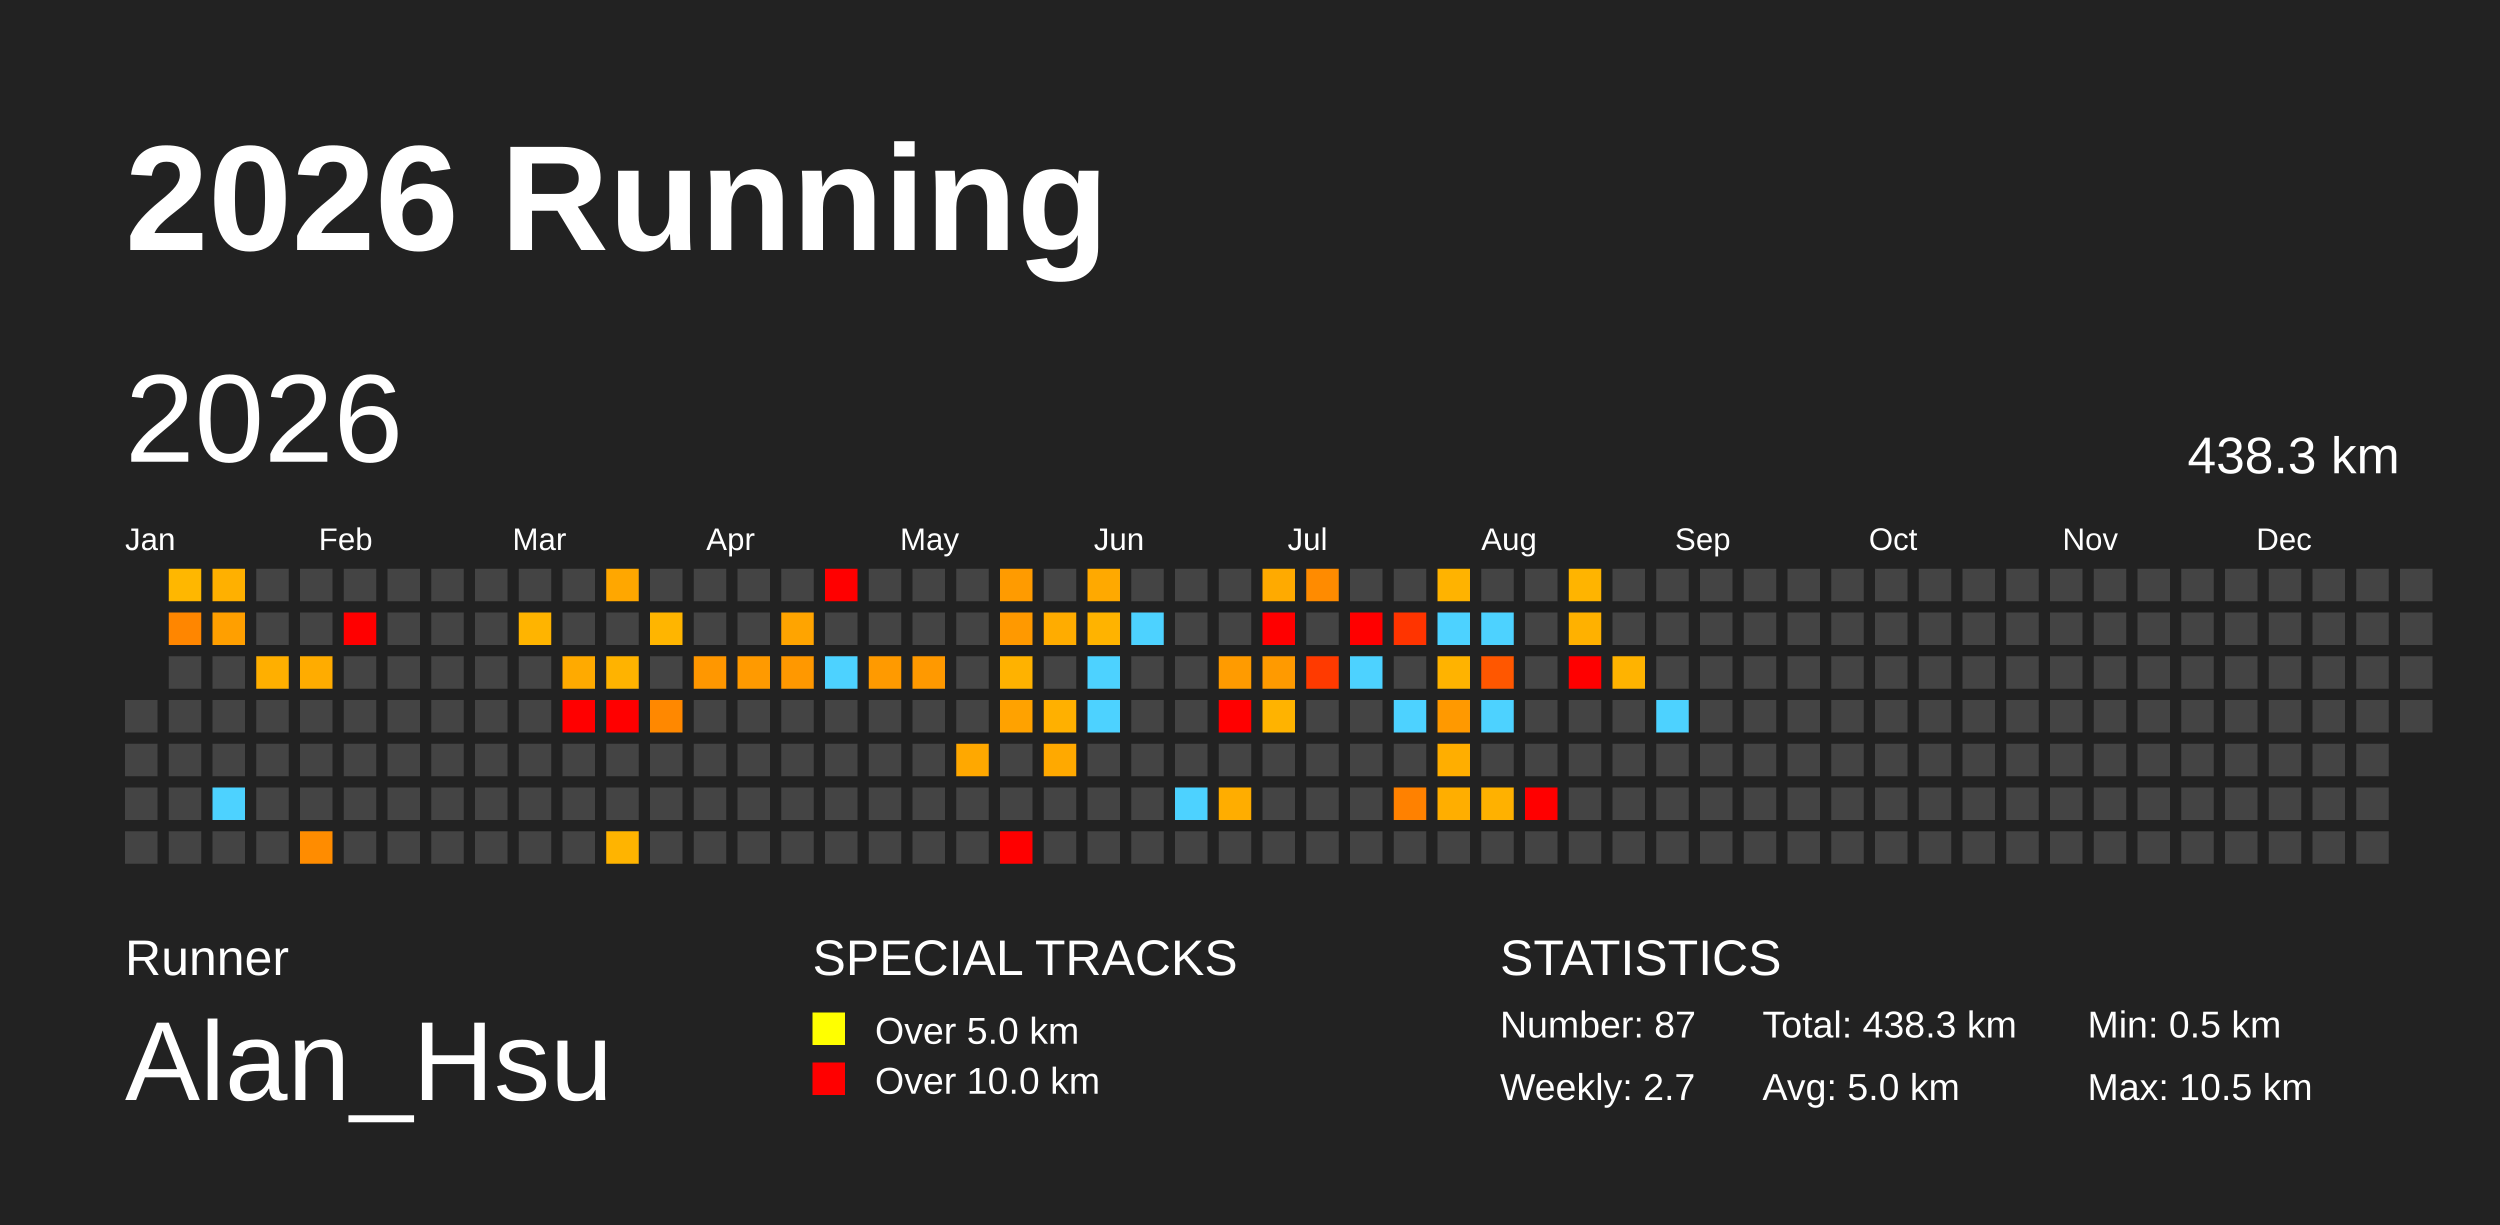
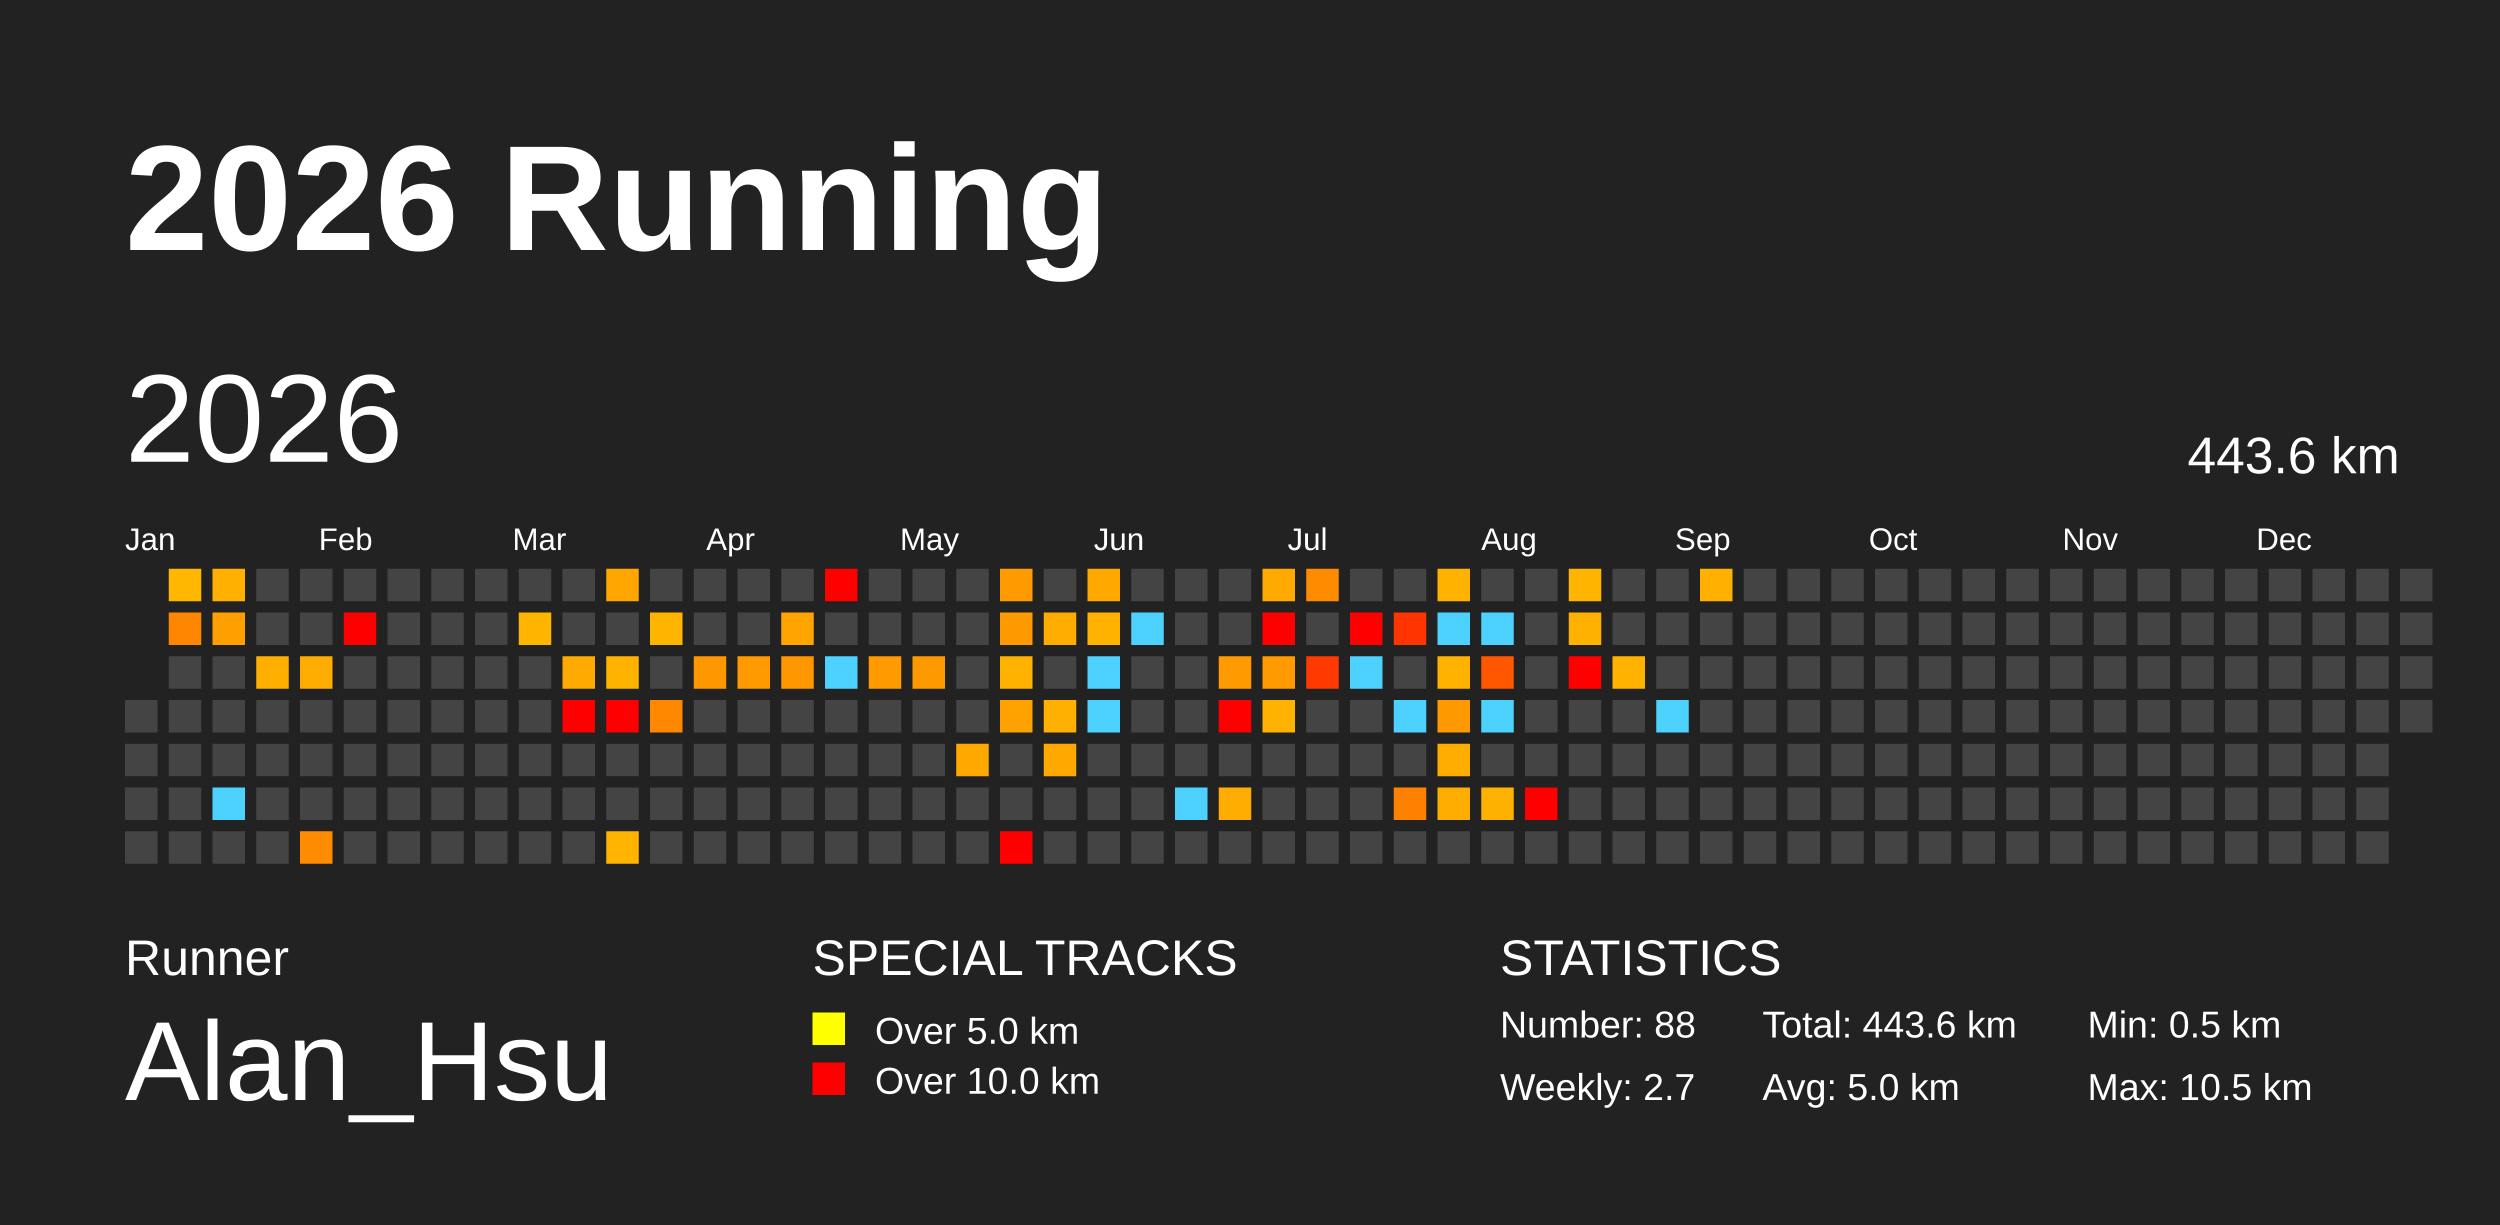
<svg xmlns="http://www.w3.org/2000/svg" baseProfile="full" height="98mm" version="1.1" viewBox="0,0,200,98" width="200mm">
  <defs />
  <rect fill="#222222" height="98" width="200" x="0" y="0" />
  <text fill="#FFFFFF" style="font-size:12px; font-family:Arial; font-weight:bold;" x="10" y="20">2026 Running</text>
  <text fill="#FFFFFF" style="font-size:4px; font-family:Arial" x="10" y="78">Runner</text>
  <text fill="#FFFFFF" style="font-size:9px; font-family:Arial" x="10" y="88">Alan_Hsu</text>
  <text fill="#FFFFFF" style="font-size:4px; font-family:Arial" x="65" y="78">SPECIAL TRACKS</text>
  <rect fill="yellow" height="2.6" width="2.6" x="65" y="81" />
  <text fill="#FFFFFF" style="font-size:3px; font-family:Arial" x="70" y="83.5">Over 5.0 km</text>
  <rect fill="red" height="2.6" width="2.6" x="65" y="85" />
  <text fill="#FFFFFF" style="font-size:3px; font-family:Arial" x="70" y="87.5">Over 10.0 km</text>
  <text fill="#FFFFFF" style="font-size:4px; font-family:Arial" x="120" y="78">STATISTICS</text>
-   <text fill="#FFFFFF" style="font-size:3px; font-family:Arial" x="120" y="83">Number: 87</text>
+   <text fill="#FFFFFF" style="font-size:3px; font-family:Arial" x="120" y="83">Number: 88</text>
  <text fill="#FFFFFF" style="font-size:3px; font-family:Arial" x="120" y="88">Weekly: 2.7</text>
-   <text fill="#FFFFFF" style="font-size:3px; font-family:Arial" x="141" y="83">Total: 438.3 km</text>
+   <text fill="#FFFFFF" style="font-size:3px; font-family:Arial" x="141" y="83">Total: 443.6 km</text>
  <text fill="#FFFFFF" style="font-size:3px; font-family:Arial" x="141" y="88">Avg: 5.0 km</text>
  <text fill="#FFFFFF" style="font-size:3px; font-family:Arial" x="167" y="83">Min: 0.5 km</text>
  <text fill="#FFFFFF" style="font-size:3px; font-family:Arial" x="167" y="88">Max: 10.5 km</text>
  <text dominant-baseline="hanging" fill="#FFFFFF" style="font-size:10.0px; font-family:Arial;" x="10" y="30">2026</text>
-   <text dominant-baseline="hanging" fill="#FFFFFF" style="font-size:4.125px; font-family:Arial;" x="175" y="35">438.3 km</text>
+   <text dominant-baseline="hanging" fill="#FFFFFF" style="font-size:4.125px; font-family:Arial;" x="175" y="35">443.6 km</text>
  <text fill="#FFFFFF" style="font-size:2.5px; font-family:Arial" x="10.0" y="44">Jan</text>
  <text fill="#FFFFFF" style="font-size:2.5px; font-family:Arial" x="25.5" y="44">Feb</text>
  <text fill="#FFFFFF" style="font-size:2.5px; font-family:Arial" x="41.0" y="44">Mar</text>
  <text fill="#FFFFFF" style="font-size:2.5px; font-family:Arial" x="56.5" y="44">Apr</text>
  <text fill="#FFFFFF" style="font-size:2.5px; font-family:Arial" x="72.0" y="44">May</text>
  <text fill="#FFFFFF" style="font-size:2.5px; font-family:Arial" x="87.5" y="44">Jun</text>
  <text fill="#FFFFFF" style="font-size:2.5px; font-family:Arial" x="103.0" y="44">Jul</text>
  <text fill="#FFFFFF" style="font-size:2.5px; font-family:Arial" x="118.5" y="44">Aug</text>
  <text fill="#FFFFFF" style="font-size:2.5px; font-family:Arial" x="134.0" y="44">Sep</text>
  <text fill="#FFFFFF" style="font-size:2.5px; font-family:Arial" x="149.5" y="44">Oct</text>
  <text fill="#FFFFFF" style="font-size:2.5px; font-family:Arial" x="165.0" y="44">Nov</text>
  <text fill="#FFFFFF" style="font-size:2.5px; font-family:Arial" x="180.5" y="44">Dec</text>
  <rect fill="#444444" height="2.6" width="2.6" x="10.0" y="56.0" />
  <rect fill="#444444" height="2.6" width="2.6" x="10.0" y="59.5" />
  <rect fill="#444444" height="2.6" width="2.6" x="10.0" y="63.0" />
  <rect fill="#444444" height="2.6" width="2.6" x="10.0" y="66.5" />
  <rect fill="#ffb700" height="2.6" width="2.6" x="13.5" y="45.5" />
  <rect fill="#ff8600" height="2.6" width="2.6" x="13.5" y="49.0" />
  <rect fill="#444444" height="2.6" width="2.6" x="13.5" y="52.5" />
  <rect fill="#444444" height="2.6" width="2.6" x="13.5" y="56.0" />
  <rect fill="#444444" height="2.6" width="2.6" x="13.5" y="59.5" />
  <rect fill="#444444" height="2.6" width="2.6" x="13.5" y="63.0" />
  <rect fill="#444444" height="2.6" width="2.6" x="13.5" y="66.5" />
  <rect fill="#ffb000" height="2.6" width="2.6" x="17.0" y="45.5" />
  <rect fill="#ff9f00" height="2.6" width="2.6" x="17.0" y="49.0" />
  <rect fill="#444444" height="2.6" width="2.6" x="17.0" y="52.5" />
  <rect fill="#444444" height="2.6" width="2.6" x="17.0" y="56.0" />
  <rect fill="#444444" height="2.6" width="2.6" x="17.0" y="59.5" />
  <rect fill="#4dd2ff" height="2.6" width="2.6" x="17.0" y="63.0" />
  <rect fill="#444444" height="2.6" width="2.6" x="17.0" y="66.5" />
  <rect fill="#444444" height="2.6" width="2.6" x="20.5" y="45.5" />
  <rect fill="#444444" height="2.6" width="2.6" x="20.5" y="49.0" />
  <rect fill="#ffaf00" height="2.6" width="2.6" x="20.5" y="52.5" />
  <rect fill="#444444" height="2.6" width="2.6" x="20.5" y="56.0" />
  <rect fill="#444444" height="2.6" width="2.6" x="20.5" y="59.5" />
  <rect fill="#444444" height="2.6" width="2.6" x="20.5" y="63.0" />
  <rect fill="#444444" height="2.6" width="2.6" x="20.5" y="66.5" />
  <rect fill="#444444" height="2.6" width="2.6" x="24.0" y="45.5" />
  <rect fill="#444444" height="2.6" width="2.6" x="24.0" y="49.0" />
  <rect fill="#ffac00" height="2.6" width="2.6" x="24.0" y="52.5" />
  <rect fill="#444444" height="2.6" width="2.6" x="24.0" y="56.0" />
  <rect fill="#444444" height="2.6" width="2.6" x="24.0" y="59.5" />
  <rect fill="#444444" height="2.6" width="2.6" x="24.0" y="63.0" />
  <rect fill="#ff8c00" height="2.6" width="2.6" x="24.0" y="66.5" />
  <rect fill="#444444" height="2.6" width="2.6" x="27.5" y="45.5" />
  <rect fill="red" height="2.6" width="2.6" x="27.5" y="49.0" />
  <rect fill="#444444" height="2.6" width="2.6" x="27.5" y="52.5" />
  <rect fill="#444444" height="2.6" width="2.6" x="27.5" y="56.0" />
  <rect fill="#444444" height="2.6" width="2.6" x="27.5" y="59.5" />
  <rect fill="#444444" height="2.6" width="2.6" x="27.5" y="63.0" />
  <rect fill="#444444" height="2.6" width="2.6" x="27.5" y="66.5" />
  <rect fill="#444444" height="2.6" width="2.6" x="31.0" y="45.5" />
  <rect fill="#444444" height="2.6" width="2.6" x="31.0" y="49.0" />
  <rect fill="#444444" height="2.6" width="2.6" x="31.0" y="52.5" />
  <rect fill="#444444" height="2.6" width="2.6" x="31.0" y="56.0" />
  <rect fill="#444444" height="2.6" width="2.6" x="31.0" y="59.5" />
  <rect fill="#444444" height="2.6" width="2.6" x="31.0" y="63.0" />
  <rect fill="#444444" height="2.6" width="2.6" x="31.0" y="66.5" />
  <rect fill="#444444" height="2.6" width="2.6" x="34.5" y="45.5" />
  <rect fill="#444444" height="2.6" width="2.6" x="34.5" y="49.0" />
  <rect fill="#444444" height="2.6" width="2.6" x="34.5" y="52.5" />
  <rect fill="#444444" height="2.6" width="2.6" x="34.5" y="56.0" />
  <rect fill="#444444" height="2.6" width="2.6" x="34.5" y="59.5" />
  <rect fill="#444444" height="2.6" width="2.6" x="34.5" y="63.0" />
  <rect fill="#444444" height="2.6" width="2.6" x="34.5" y="66.5" />
  <rect fill="#444444" height="2.6" width="2.6" x="38.0" y="45.5" />
  <rect fill="#444444" height="2.6" width="2.6" x="38.0" y="49.0" />
  <rect fill="#444444" height="2.6" width="2.6" x="38.0" y="52.5" />
  <rect fill="#444444" height="2.6" width="2.6" x="38.0" y="56.0" />
  <rect fill="#444444" height="2.6" width="2.6" x="38.0" y="59.5" />
  <rect fill="#444444" height="2.6" width="2.6" x="38.0" y="63.0" />
  <rect fill="#444444" height="2.6" width="2.6" x="38.0" y="66.5" />
  <rect fill="#444444" height="2.6" width="2.6" x="41.5" y="45.5" />
  <rect fill="#ffb400" height="2.6" width="2.6" x="41.5" y="49.0" />
  <rect fill="#444444" height="2.6" width="2.6" x="41.5" y="52.5" />
  <rect fill="#444444" height="2.6" width="2.6" x="41.5" y="56.0" />
  <rect fill="#444444" height="2.6" width="2.6" x="41.5" y="59.5" />
  <rect fill="#444444" height="2.6" width="2.6" x="41.5" y="63.0" />
  <rect fill="#444444" height="2.6" width="2.6" x="41.5" y="66.5" />
  <rect fill="#444444" height="2.6" width="2.6" x="45.0" y="45.5" />
  <rect fill="#444444" height="2.6" width="2.6" x="45.0" y="49.0" />
  <rect fill="#ffaa00" height="2.6" width="2.6" x="45.0" y="52.5" />
  <rect fill="red" height="2.6" width="2.6" x="45.0" y="56.0" />
  <rect fill="#444444" height="2.6" width="2.6" x="45.0" y="59.5" />
  <rect fill="#444444" height="2.6" width="2.6" x="45.0" y="63.0" />
  <rect fill="#444444" height="2.6" width="2.6" x="45.0" y="66.5" />
  <rect fill="#ffa700" height="2.6" width="2.6" x="48.5" y="45.5" />
  <rect fill="#444444" height="2.6" width="2.6" x="48.5" y="49.0" />
  <rect fill="#ffb300" height="2.6" width="2.6" x="48.5" y="52.5" />
  <rect fill="red" height="2.6" width="2.6" x="48.5" y="56.0" />
  <rect fill="#444444" height="2.6" width="2.6" x="48.5" y="59.5" />
  <rect fill="#444444" height="2.6" width="2.6" x="48.5" y="63.0" />
  <rect fill="#ffb400" height="2.6" width="2.6" x="48.5" y="66.5" />
  <rect fill="#444444" height="2.6" width="2.6" x="52.0" y="45.5" />
  <rect fill="#ffb500" height="2.6" width="2.6" x="52.0" y="49.0" />
  <rect fill="#444444" height="2.6" width="2.6" x="52.0" y="52.5" />
  <rect fill="#ff8800" height="2.6" width="2.6" x="52.0" y="56.0" />
  <rect fill="#444444" height="2.6" width="2.6" x="52.0" y="59.5" />
  <rect fill="#444444" height="2.6" width="2.6" x="52.0" y="63.0" />
  <rect fill="#444444" height="2.6" width="2.6" x="52.0" y="66.5" />
  <rect fill="#444444" height="2.6" width="2.6" x="55.5" y="45.5" />
  <rect fill="#444444" height="2.6" width="2.6" x="55.5" y="49.0" />
  <rect fill="#ff9700" height="2.6" width="2.6" x="55.5" y="52.5" />
  <rect fill="#444444" height="2.6" width="2.6" x="55.5" y="56.0" />
  <rect fill="#444444" height="2.6" width="2.6" x="55.5" y="59.5" />
  <rect fill="#444444" height="2.6" width="2.6" x="55.5" y="63.0" />
  <rect fill="#444444" height="2.6" width="2.6" x="55.5" y="66.5" />
  <rect fill="#444444" height="2.6" width="2.6" x="59.0" y="45.5" />
  <rect fill="#444444" height="2.6" width="2.6" x="59.0" y="49.0" />
  <rect fill="#ff9a00" height="2.6" width="2.6" x="59.0" y="52.5" />
  <rect fill="#444444" height="2.6" width="2.6" x="59.0" y="56.0" />
  <rect fill="#444444" height="2.6" width="2.6" x="59.0" y="59.5" />
  <rect fill="#444444" height="2.6" width="2.6" x="59.0" y="63.0" />
  <rect fill="#444444" height="2.6" width="2.6" x="59.0" y="66.5" />
  <rect fill="#444444" height="2.6" width="2.6" x="62.5" y="45.5" />
  <rect fill="#ffa400" height="2.6" width="2.6" x="62.5" y="49.0" />
  <rect fill="#ff9800" height="2.6" width="2.6" x="62.5" y="52.5" />
  <rect fill="#444444" height="2.6" width="2.6" x="62.5" y="56.0" />
  <rect fill="#444444" height="2.6" width="2.6" x="62.5" y="59.5" />
  <rect fill="#444444" height="2.6" width="2.6" x="62.5" y="63.0" />
  <rect fill="#444444" height="2.6" width="2.6" x="62.5" y="66.5" />
  <rect fill="red" height="2.6" width="2.6" x="66.0" y="45.5" />
  <rect fill="#444444" height="2.6" width="2.6" x="66.0" y="49.0" />
  <rect fill="#4dd2ff" height="2.6" width="2.6" x="66.0" y="52.5" />
  <rect fill="#444444" height="2.6" width="2.6" x="66.0" y="56.0" />
  <rect fill="#444444" height="2.6" width="2.6" x="66.0" y="59.5" />
  <rect fill="#444444" height="2.6" width="2.6" x="66.0" y="63.0" />
  <rect fill="#444444" height="2.6" width="2.6" x="66.0" y="66.5" />
  <rect fill="#444444" height="2.6" width="2.6" x="69.5" y="45.5" />
  <rect fill="#444444" height="2.6" width="2.6" x="69.5" y="49.0" />
  <rect fill="#ff9a00" height="2.6" width="2.6" x="69.5" y="52.5" />
  <rect fill="#444444" height="2.6" width="2.6" x="69.5" y="56.0" />
  <rect fill="#444444" height="2.6" width="2.6" x="69.5" y="59.5" />
  <rect fill="#444444" height="2.6" width="2.6" x="69.5" y="63.0" />
  <rect fill="#444444" height="2.6" width="2.6" x="69.5" y="66.5" />
  <rect fill="#444444" height="2.6" width="2.6" x="73.0" y="45.5" />
  <rect fill="#444444" height="2.6" width="2.6" x="73.0" y="49.0" />
  <rect fill="#ff9900" height="2.6" width="2.6" x="73.0" y="52.5" />
  <rect fill="#444444" height="2.6" width="2.6" x="73.0" y="56.0" />
  <rect fill="#444444" height="2.6" width="2.6" x="73.0" y="59.5" />
  <rect fill="#444444" height="2.6" width="2.6" x="73.0" y="63.0" />
  <rect fill="#444444" height="2.6" width="2.6" x="73.0" y="66.5" />
  <rect fill="#444444" height="2.6" width="2.6" x="76.5" y="45.5" />
  <rect fill="#444444" height="2.6" width="2.6" x="76.5" y="49.0" />
  <rect fill="#444444" height="2.6" width="2.6" x="76.5" y="52.5" />
  <rect fill="#444444" height="2.6" width="2.6" x="76.5" y="56.0" />
  <rect fill="#ffa800" height="2.6" width="2.6" x="76.5" y="59.5" />
  <rect fill="#444444" height="2.6" width="2.6" x="76.5" y="63.0" />
  <rect fill="#444444" height="2.6" width="2.6" x="76.5" y="66.5" />
  <rect fill="#ff9b00" height="2.6" width="2.6" x="80.0" y="45.5" />
  <rect fill="#ff9900" height="2.6" width="2.6" x="80.0" y="49.0" />
  <rect fill="#ffb200" height="2.6" width="2.6" x="80.0" y="52.5" />
  <rect fill="#ffa200" height="2.6" width="2.6" x="80.0" y="56.0" />
  <rect fill="#444444" height="2.6" width="2.6" x="80.0" y="59.5" />
  <rect fill="#444444" height="2.6" width="2.6" x="80.0" y="63.0" />
  <rect fill="red" height="2.6" width="2.6" x="80.0" y="66.5" />
  <rect fill="#444444" height="2.6" width="2.6" x="83.5" y="45.5" />
  <rect fill="#ffac00" height="2.6" width="2.6" x="83.5" y="49.0" />
  <rect fill="#444444" height="2.6" width="2.6" x="83.5" y="52.5" />
  <rect fill="#ffb000" height="2.6" width="2.6" x="83.5" y="56.0" />
  <rect fill="#ffa900" height="2.6" width="2.6" x="83.5" y="59.5" />
  <rect fill="#444444" height="2.6" width="2.6" x="83.5" y="63.0" />
  <rect fill="#444444" height="2.6" width="2.6" x="83.5" y="66.5" />
  <rect fill="#ffa900" height="2.6" width="2.6" x="87.0" y="45.5" />
  <rect fill="#ffb300" height="2.6" width="2.6" x="87.0" y="49.0" />
  <rect fill="#4dd2ff" height="2.6" width="2.6" x="87.0" y="52.5" />
  <rect fill="#4dd2ff" height="2.6" width="2.6" x="87.0" y="56.0" />
  <rect fill="#444444" height="2.6" width="2.6" x="87.0" y="59.5" />
  <rect fill="#444444" height="2.6" width="2.6" x="87.0" y="63.0" />
  <rect fill="#444444" height="2.6" width="2.6" x="87.0" y="66.5" />
  <rect fill="#444444" height="2.6" width="2.6" x="90.5" y="45.5" />
  <rect fill="#4dd2ff" height="2.6" width="2.6" x="90.5" y="49.0" />
  <rect fill="#444444" height="2.6" width="2.6" x="90.5" y="52.5" />
  <rect fill="#444444" height="2.6" width="2.6" x="90.5" y="56.0" />
  <rect fill="#444444" height="2.6" width="2.6" x="90.5" y="59.5" />
  <rect fill="#444444" height="2.6" width="2.6" x="90.5" y="63.0" />
  <rect fill="#444444" height="2.6" width="2.6" x="90.5" y="66.5" />
  <rect fill="#444444" height="2.6" width="2.6" x="94.0" y="45.5" />
  <rect fill="#444444" height="2.6" width="2.6" x="94.0" y="49.0" />
  <rect fill="#444444" height="2.6" width="2.6" x="94.0" y="52.5" />
  <rect fill="#444444" height="2.6" width="2.6" x="94.0" y="56.0" />
  <rect fill="#444444" height="2.6" width="2.6" x="94.0" y="59.5" />
  <rect fill="#4dd2ff" height="2.6" width="2.6" x="94.0" y="63.0" />
  <rect fill="#444444" height="2.6" width="2.6" x="94.0" y="66.5" />
  <rect fill="#444444" height="2.6" width="2.6" x="97.5" y="45.5" />
  <rect fill="#444444" height="2.6" width="2.6" x="97.5" y="49.0" />
  <rect fill="#ff9b00" height="2.6" width="2.6" x="97.5" y="52.5" />
  <rect fill="red" height="2.6" width="2.6" x="97.5" y="56.0" />
  <rect fill="#444444" height="2.6" width="2.6" x="97.5" y="59.5" />
  <rect fill="#ffad00" height="2.6" width="2.6" x="97.5" y="63.0" />
  <rect fill="#444444" height="2.6" width="2.6" x="97.5" y="66.5" />
  <rect fill="#ffaa00" height="2.6" width="2.6" x="101.0" y="45.5" />
  <rect fill="red" height="2.6" width="2.6" x="101.0" y="49.0" />
  <rect fill="#ff9a00" height="2.6" width="2.6" x="101.0" y="52.5" />
  <rect fill="#ffb300" height="2.6" width="2.6" x="101.0" y="56.0" />
  <rect fill="#444444" height="2.6" width="2.6" x="101.0" y="59.5" />
  <rect fill="#444444" height="2.6" width="2.6" x="101.0" y="63.0" />
  <rect fill="#444444" height="2.6" width="2.6" x="101.0" y="66.5" />
  <rect fill="#ff8b00" height="2.6" width="2.6" x="104.5" y="45.5" />
  <rect fill="#444444" height="2.6" width="2.6" x="104.5" y="49.0" />
  <rect fill="#ff3a00" height="2.6" width="2.6" x="104.5" y="52.5" />
  <rect fill="#444444" height="2.6" width="2.6" x="104.5" y="56.0" />
  <rect fill="#444444" height="2.6" width="2.6" x="104.5" y="59.5" />
  <rect fill="#444444" height="2.6" width="2.6" x="104.5" y="63.0" />
  <rect fill="#444444" height="2.6" width="2.6" x="104.5" y="66.5" />
  <rect fill="#444444" height="2.6" width="2.6" x="108.0" y="45.5" />
  <rect fill="red" height="2.6" width="2.6" x="108.0" y="49.0" />
  <rect fill="#4dd2ff" height="2.6" width="2.6" x="108.0" y="52.5" />
  <rect fill="#444444" height="2.6" width="2.6" x="108.0" y="56.0" />
  <rect fill="#444444" height="2.6" width="2.6" x="108.0" y="59.5" />
  <rect fill="#444444" height="2.6" width="2.6" x="108.0" y="63.0" />
  <rect fill="#444444" height="2.6" width="2.6" x="108.0" y="66.5" />
  <rect fill="#444444" height="2.6" width="2.6" x="111.5" y="45.5" />
  <rect fill="#ff3400" height="2.6" width="2.6" x="111.5" y="49.0" />
  <rect fill="#444444" height="2.6" width="2.6" x="111.5" y="52.5" />
  <rect fill="#4dd2ff" height="2.6" width="2.6" x="111.5" y="56.0" />
  <rect fill="#444444" height="2.6" width="2.6" x="111.5" y="59.5" />
  <rect fill="#ff8100" height="2.6" width="2.6" x="111.5" y="63.0" />
  <rect fill="#444444" height="2.6" width="2.6" x="111.5" y="66.5" />
  <rect fill="#ffb300" height="2.6" width="2.6" x="115.0" y="45.5" />
  <rect fill="#4dd2ff" height="2.6" width="2.6" x="115.0" y="49.0" />
  <rect fill="#ffb300" height="2.6" width="2.6" x="115.0" y="52.5" />
  <rect fill="#ff9900" height="2.6" width="2.6" x="115.0" y="56.0" />
  <rect fill="#ffae00" height="2.6" width="2.6" x="115.0" y="59.5" />
  <rect fill="#ffae00" height="2.6" width="2.6" x="115.0" y="63.0" />
  <rect fill="#444444" height="2.6" width="2.6" x="115.0" y="66.5" />
  <rect fill="#444444" height="2.6" width="2.6" x="118.5" y="45.5" />
  <rect fill="#4dd2ff" height="2.6" width="2.6" x="118.5" y="49.0" />
  <rect fill="#ff5700" height="2.6" width="2.6" x="118.5" y="52.5" />
  <rect fill="#4dd2ff" height="2.6" width="2.6" x="118.5" y="56.0" />
  <rect fill="#444444" height="2.6" width="2.6" x="118.5" y="59.5" />
  <rect fill="#ffb100" height="2.6" width="2.6" x="118.5" y="63.0" />
  <rect fill="#444444" height="2.6" width="2.6" x="118.5" y="66.5" />
  <rect fill="#444444" height="2.6" width="2.6" x="122.0" y="45.5" />
  <rect fill="#444444" height="2.6" width="2.6" x="122.0" y="49.0" />
  <rect fill="#444444" height="2.6" width="2.6" x="122.0" y="52.5" />
  <rect fill="#444444" height="2.6" width="2.6" x="122.0" y="56.0" />
  <rect fill="#444444" height="2.6" width="2.6" x="122.0" y="59.5" />
  <rect fill="red" height="2.6" width="2.6" x="122.0" y="63.0" />
  <rect fill="#444444" height="2.6" width="2.6" x="122.0" y="66.5" />
  <rect fill="#ffb400" height="2.6" width="2.6" x="125.5" y="45.5" />
  <rect fill="#ffb100" height="2.6" width="2.6" x="125.5" y="49.0" />
  <rect fill="red" height="2.6" width="2.6" x="125.5" y="52.5" />
  <rect fill="#444444" height="2.6" width="2.6" x="125.5" y="56.0" />
  <rect fill="#444444" height="2.6" width="2.6" x="125.5" y="59.5" />
  <rect fill="#444444" height="2.6" width="2.6" x="125.5" y="63.0" />
  <rect fill="#444444" height="2.6" width="2.6" x="125.5" y="66.5" />
  <rect fill="#444444" height="2.6" width="2.6" x="129.0" y="45.5" />
  <rect fill="#444444" height="2.6" width="2.6" x="129.0" y="49.0" />
  <rect fill="#ffb300" height="2.6" width="2.6" x="129.0" y="52.5" />
  <rect fill="#444444" height="2.6" width="2.6" x="129.0" y="56.0" />
  <rect fill="#444444" height="2.6" width="2.6" x="129.0" y="59.5" />
  <rect fill="#444444" height="2.6" width="2.6" x="129.0" y="63.0" />
  <rect fill="#444444" height="2.6" width="2.6" x="129.0" y="66.5" />
  <rect fill="#444444" height="2.6" width="2.6" x="132.5" y="45.5" />
  <rect fill="#444444" height="2.6" width="2.6" x="132.5" y="49.0" />
  <rect fill="#444444" height="2.6" width="2.6" x="132.5" y="52.5" />
  <rect fill="#4dd2ff" height="2.6" width="2.6" x="132.5" y="56.0" />
  <rect fill="#444444" height="2.6" width="2.6" x="132.5" y="59.5" />
  <rect fill="#444444" height="2.6" width="2.6" x="132.5" y="63.0" />
  <rect fill="#444444" height="2.6" width="2.6" x="132.5" y="66.5" />
-   <rect fill="#444444" height="2.6" width="2.6" x="136.0" y="45.5" />
+   <rect fill="#ffb000" height="2.6" width="2.6" x="136.0" y="45.5" />
  <rect fill="#444444" height="2.6" width="2.6" x="136.0" y="49.0" />
  <rect fill="#444444" height="2.6" width="2.6" x="136.0" y="52.5" />
  <rect fill="#444444" height="2.6" width="2.6" x="136.0" y="56.0" />
  <rect fill="#444444" height="2.6" width="2.6" x="136.0" y="59.5" />
  <rect fill="#444444" height="2.6" width="2.6" x="136.0" y="63.0" />
  <rect fill="#444444" height="2.6" width="2.6" x="136.0" y="66.5" />
  <rect fill="#444444" height="2.6" width="2.6" x="139.5" y="45.5" />
  <rect fill="#444444" height="2.6" width="2.6" x="139.5" y="49.0" />
  <rect fill="#444444" height="2.6" width="2.6" x="139.5" y="52.5" />
  <rect fill="#444444" height="2.6" width="2.6" x="139.5" y="56.0" />
  <rect fill="#444444" height="2.6" width="2.6" x="139.5" y="59.5" />
  <rect fill="#444444" height="2.6" width="2.6" x="139.5" y="63.0" />
  <rect fill="#444444" height="2.6" width="2.6" x="139.5" y="66.5" />
  <rect fill="#444444" height="2.6" width="2.6" x="143.0" y="45.5" />
  <rect fill="#444444" height="2.6" width="2.6" x="143.0" y="49.0" />
  <rect fill="#444444" height="2.6" width="2.6" x="143.0" y="52.5" />
  <rect fill="#444444" height="2.6" width="2.6" x="143.0" y="56.0" />
  <rect fill="#444444" height="2.6" width="2.6" x="143.0" y="59.5" />
  <rect fill="#444444" height="2.6" width="2.6" x="143.0" y="63.0" />
  <rect fill="#444444" height="2.6" width="2.6" x="143.0" y="66.5" />
  <rect fill="#444444" height="2.6" width="2.6" x="146.5" y="45.5" />
  <rect fill="#444444" height="2.6" width="2.6" x="146.5" y="49.0" />
  <rect fill="#444444" height="2.6" width="2.6" x="146.5" y="52.5" />
  <rect fill="#444444" height="2.6" width="2.6" x="146.5" y="56.0" />
  <rect fill="#444444" height="2.6" width="2.6" x="146.5" y="59.5" />
  <rect fill="#444444" height="2.6" width="2.6" x="146.5" y="63.0" />
  <rect fill="#444444" height="2.6" width="2.6" x="146.5" y="66.5" />
  <rect fill="#444444" height="2.6" width="2.6" x="150.0" y="45.5" />
  <rect fill="#444444" height="2.6" width="2.6" x="150.0" y="49.0" />
  <rect fill="#444444" height="2.6" width="2.6" x="150.0" y="52.5" />
  <rect fill="#444444" height="2.6" width="2.6" x="150.0" y="56.0" />
  <rect fill="#444444" height="2.6" width="2.6" x="150.0" y="59.5" />
  <rect fill="#444444" height="2.6" width="2.6" x="150.0" y="63.0" />
  <rect fill="#444444" height="2.6" width="2.6" x="150.0" y="66.5" />
  <rect fill="#444444" height="2.6" width="2.6" x="153.5" y="45.5" />
  <rect fill="#444444" height="2.6" width="2.6" x="153.5" y="49.0" />
  <rect fill="#444444" height="2.6" width="2.6" x="153.5" y="52.5" />
  <rect fill="#444444" height="2.6" width="2.6" x="153.5" y="56.0" />
  <rect fill="#444444" height="2.6" width="2.6" x="153.5" y="59.5" />
  <rect fill="#444444" height="2.6" width="2.6" x="153.5" y="63.0" />
  <rect fill="#444444" height="2.6" width="2.6" x="153.5" y="66.5" />
  <rect fill="#444444" height="2.6" width="2.6" x="157.0" y="45.5" />
  <rect fill="#444444" height="2.6" width="2.6" x="157.0" y="49.0" />
  <rect fill="#444444" height="2.6" width="2.6" x="157.0" y="52.5" />
  <rect fill="#444444" height="2.6" width="2.6" x="157.0" y="56.0" />
  <rect fill="#444444" height="2.6" width="2.6" x="157.0" y="59.5" />
  <rect fill="#444444" height="2.6" width="2.6" x="157.0" y="63.0" />
  <rect fill="#444444" height="2.6" width="2.6" x="157.0" y="66.5" />
  <rect fill="#444444" height="2.6" width="2.6" x="160.5" y="45.5" />
  <rect fill="#444444" height="2.6" width="2.6" x="160.5" y="49.0" />
  <rect fill="#444444" height="2.6" width="2.6" x="160.5" y="52.5" />
  <rect fill="#444444" height="2.6" width="2.6" x="160.5" y="56.0" />
  <rect fill="#444444" height="2.6" width="2.6" x="160.5" y="59.5" />
  <rect fill="#444444" height="2.6" width="2.6" x="160.5" y="63.0" />
  <rect fill="#444444" height="2.6" width="2.6" x="160.5" y="66.5" />
  <rect fill="#444444" height="2.6" width="2.6" x="164.0" y="45.5" />
  <rect fill="#444444" height="2.6" width="2.6" x="164.0" y="49.0" />
  <rect fill="#444444" height="2.6" width="2.6" x="164.0" y="52.5" />
  <rect fill="#444444" height="2.6" width="2.6" x="164.0" y="56.0" />
  <rect fill="#444444" height="2.6" width="2.6" x="164.0" y="59.5" />
  <rect fill="#444444" height="2.6" width="2.6" x="164.0" y="63.0" />
  <rect fill="#444444" height="2.6" width="2.6" x="164.0" y="66.5" />
  <rect fill="#444444" height="2.6" width="2.6" x="167.5" y="45.5" />
  <rect fill="#444444" height="2.6" width="2.6" x="167.5" y="49.0" />
  <rect fill="#444444" height="2.6" width="2.6" x="167.5" y="52.5" />
  <rect fill="#444444" height="2.6" width="2.6" x="167.5" y="56.0" />
  <rect fill="#444444" height="2.6" width="2.6" x="167.5" y="59.5" />
  <rect fill="#444444" height="2.6" width="2.6" x="167.5" y="63.0" />
  <rect fill="#444444" height="2.6" width="2.6" x="167.5" y="66.5" />
  <rect fill="#444444" height="2.6" width="2.6" x="171.0" y="45.5" />
  <rect fill="#444444" height="2.6" width="2.6" x="171.0" y="49.0" />
  <rect fill="#444444" height="2.6" width="2.6" x="171.0" y="52.5" />
  <rect fill="#444444" height="2.6" width="2.6" x="171.0" y="56.0" />
  <rect fill="#444444" height="2.6" width="2.6" x="171.0" y="59.5" />
  <rect fill="#444444" height="2.6" width="2.6" x="171.0" y="63.0" />
  <rect fill="#444444" height="2.6" width="2.6" x="171.0" y="66.5" />
  <rect fill="#444444" height="2.6" width="2.6" x="174.5" y="45.5" />
  <rect fill="#444444" height="2.6" width="2.6" x="174.5" y="49.0" />
  <rect fill="#444444" height="2.6" width="2.6" x="174.5" y="52.5" />
  <rect fill="#444444" height="2.6" width="2.6" x="174.5" y="56.0" />
  <rect fill="#444444" height="2.6" width="2.6" x="174.5" y="59.5" />
  <rect fill="#444444" height="2.6" width="2.6" x="174.5" y="63.0" />
  <rect fill="#444444" height="2.6" width="2.6" x="174.5" y="66.5" />
  <rect fill="#444444" height="2.6" width="2.6" x="178.0" y="45.5" />
  <rect fill="#444444" height="2.6" width="2.6" x="178.0" y="49.0" />
  <rect fill="#444444" height="2.6" width="2.6" x="178.0" y="52.5" />
  <rect fill="#444444" height="2.6" width="2.6" x="178.0" y="56.0" />
  <rect fill="#444444" height="2.6" width="2.6" x="178.0" y="59.5" />
  <rect fill="#444444" height="2.6" width="2.6" x="178.0" y="63.0" />
  <rect fill="#444444" height="2.6" width="2.6" x="178.0" y="66.5" />
  <rect fill="#444444" height="2.6" width="2.6" x="181.5" y="45.5" />
  <rect fill="#444444" height="2.6" width="2.6" x="181.5" y="49.0" />
  <rect fill="#444444" height="2.6" width="2.6" x="181.5" y="52.5" />
  <rect fill="#444444" height="2.6" width="2.6" x="181.5" y="56.0" />
  <rect fill="#444444" height="2.6" width="2.6" x="181.5" y="59.5" />
  <rect fill="#444444" height="2.6" width="2.6" x="181.5" y="63.0" />
  <rect fill="#444444" height="2.6" width="2.6" x="181.5" y="66.5" />
  <rect fill="#444444" height="2.6" width="2.6" x="185.0" y="45.5" />
  <rect fill="#444444" height="2.6" width="2.6" x="185.0" y="49.0" />
  <rect fill="#444444" height="2.6" width="2.6" x="185.0" y="52.5" />
  <rect fill="#444444" height="2.6" width="2.6" x="185.0" y="56.0" />
  <rect fill="#444444" height="2.6" width="2.6" x="185.0" y="59.5" />
  <rect fill="#444444" height="2.6" width="2.6" x="185.0" y="63.0" />
  <rect fill="#444444" height="2.6" width="2.6" x="185.0" y="66.5" />
  <rect fill="#444444" height="2.6" width="2.6" x="188.5" y="45.5" />
  <rect fill="#444444" height="2.6" width="2.6" x="188.5" y="49.0" />
  <rect fill="#444444" height="2.6" width="2.6" x="188.5" y="52.5" />
  <rect fill="#444444" height="2.6" width="2.6" x="188.5" y="56.0" />
  <rect fill="#444444" height="2.6" width="2.6" x="188.5" y="59.5" />
  <rect fill="#444444" height="2.6" width="2.6" x="188.5" y="63.0" />
  <rect fill="#444444" height="2.6" width="2.6" x="188.5" y="66.5" />
  <rect fill="#444444" height="2.6" width="2.6" x="192.0" y="45.5" />
  <rect fill="#444444" height="2.6" width="2.6" x="192.0" y="49.0" />
  <rect fill="#444444" height="2.6" width="2.6" x="192.0" y="52.5" />
  <rect fill="#444444" height="2.6" width="2.6" x="192.0" y="56.0" />
</svg>
